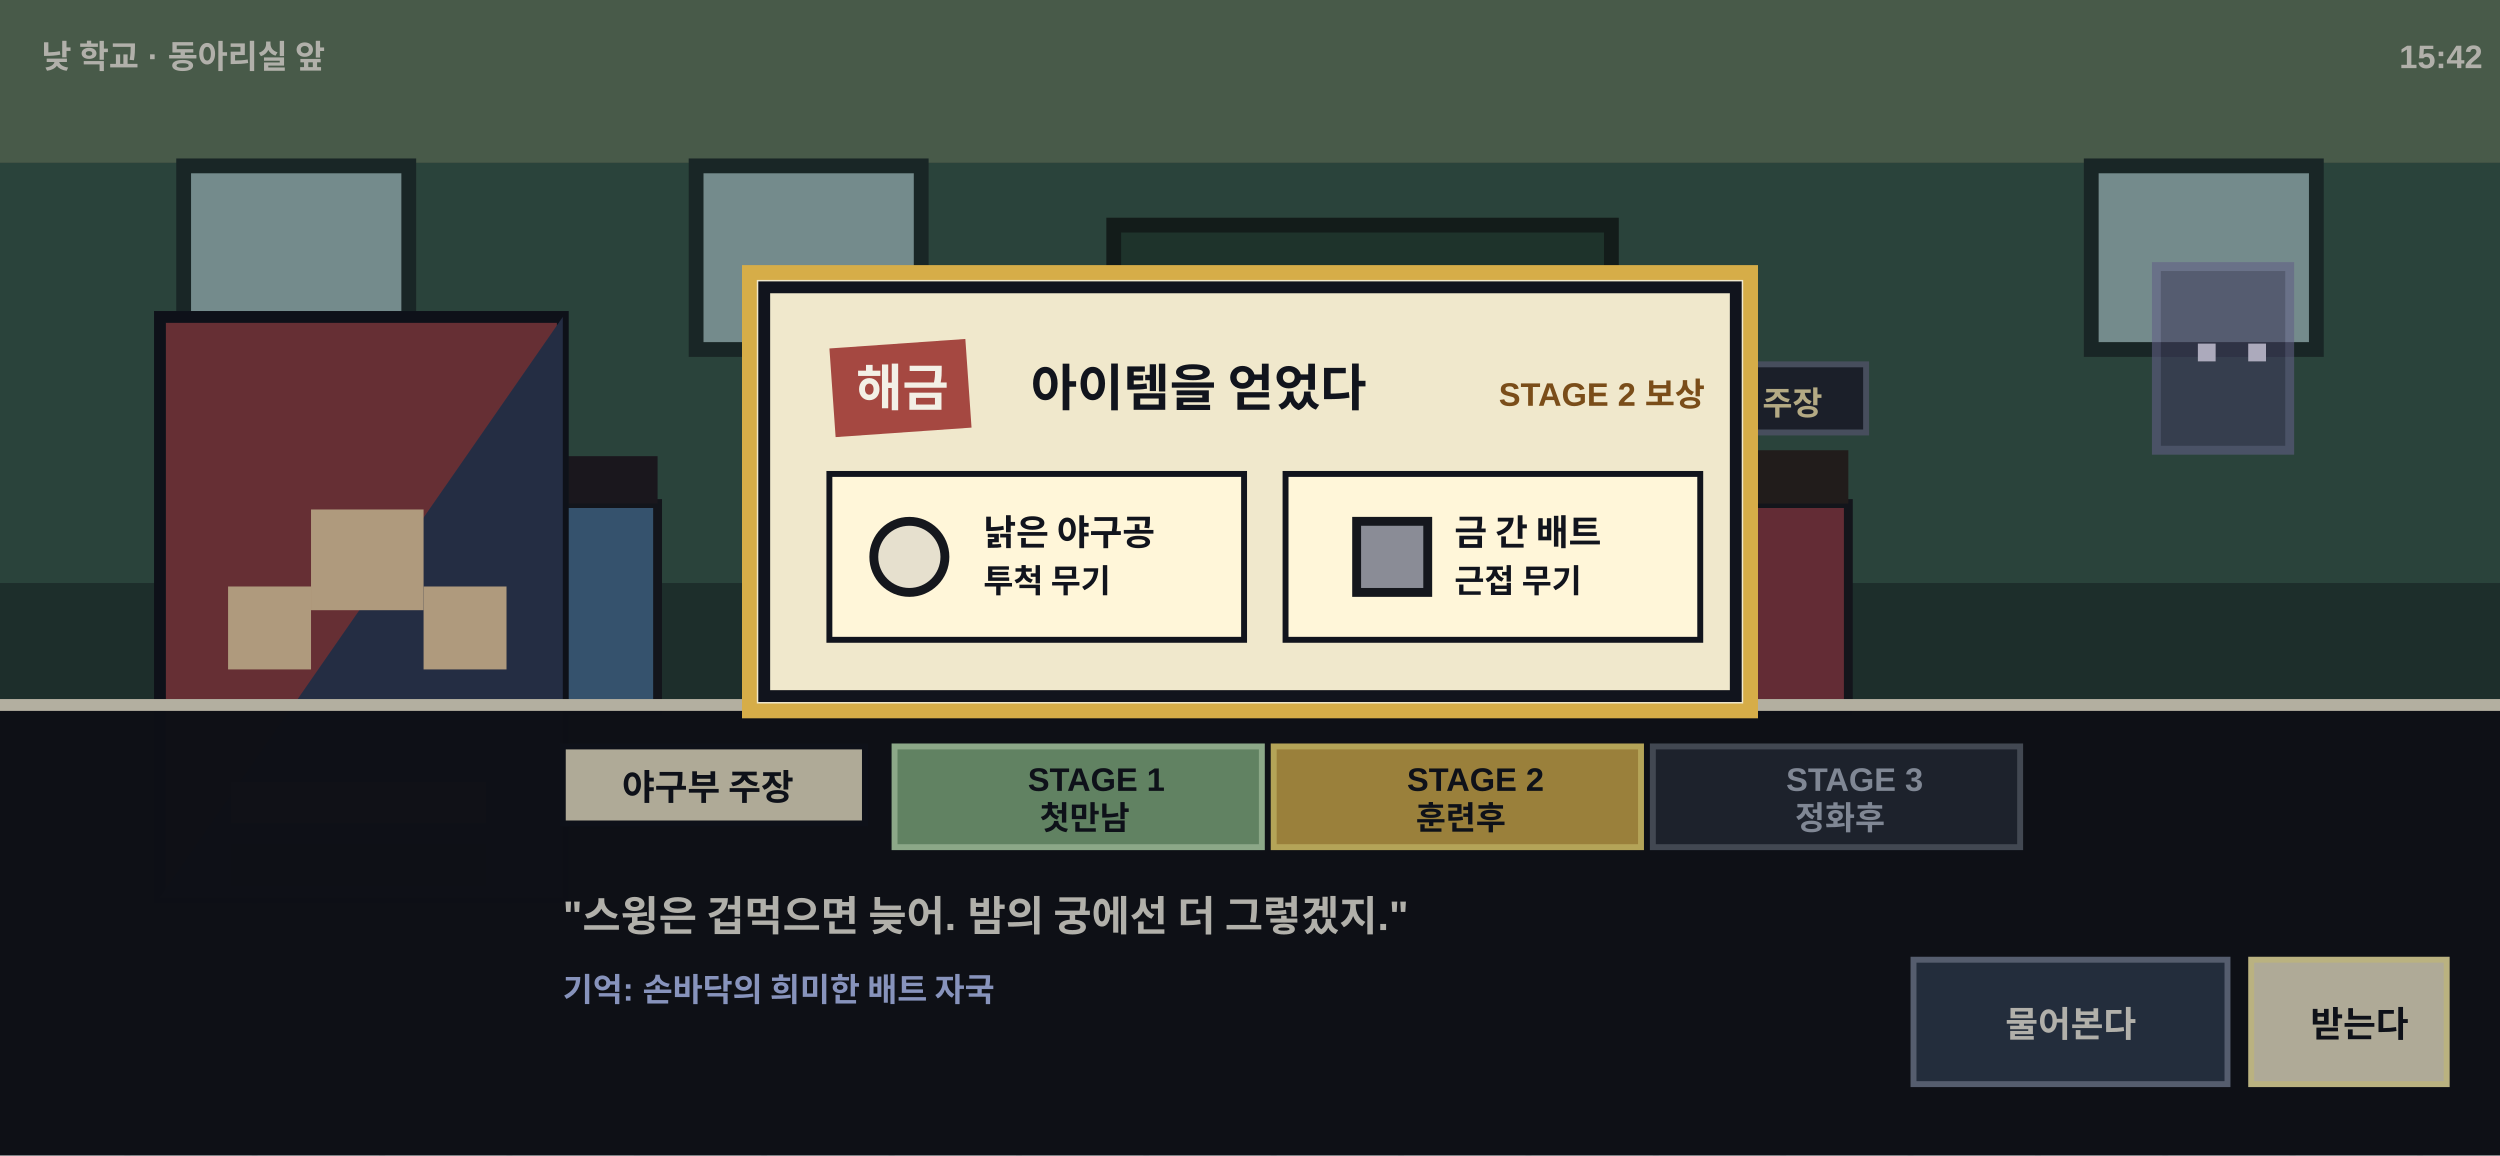
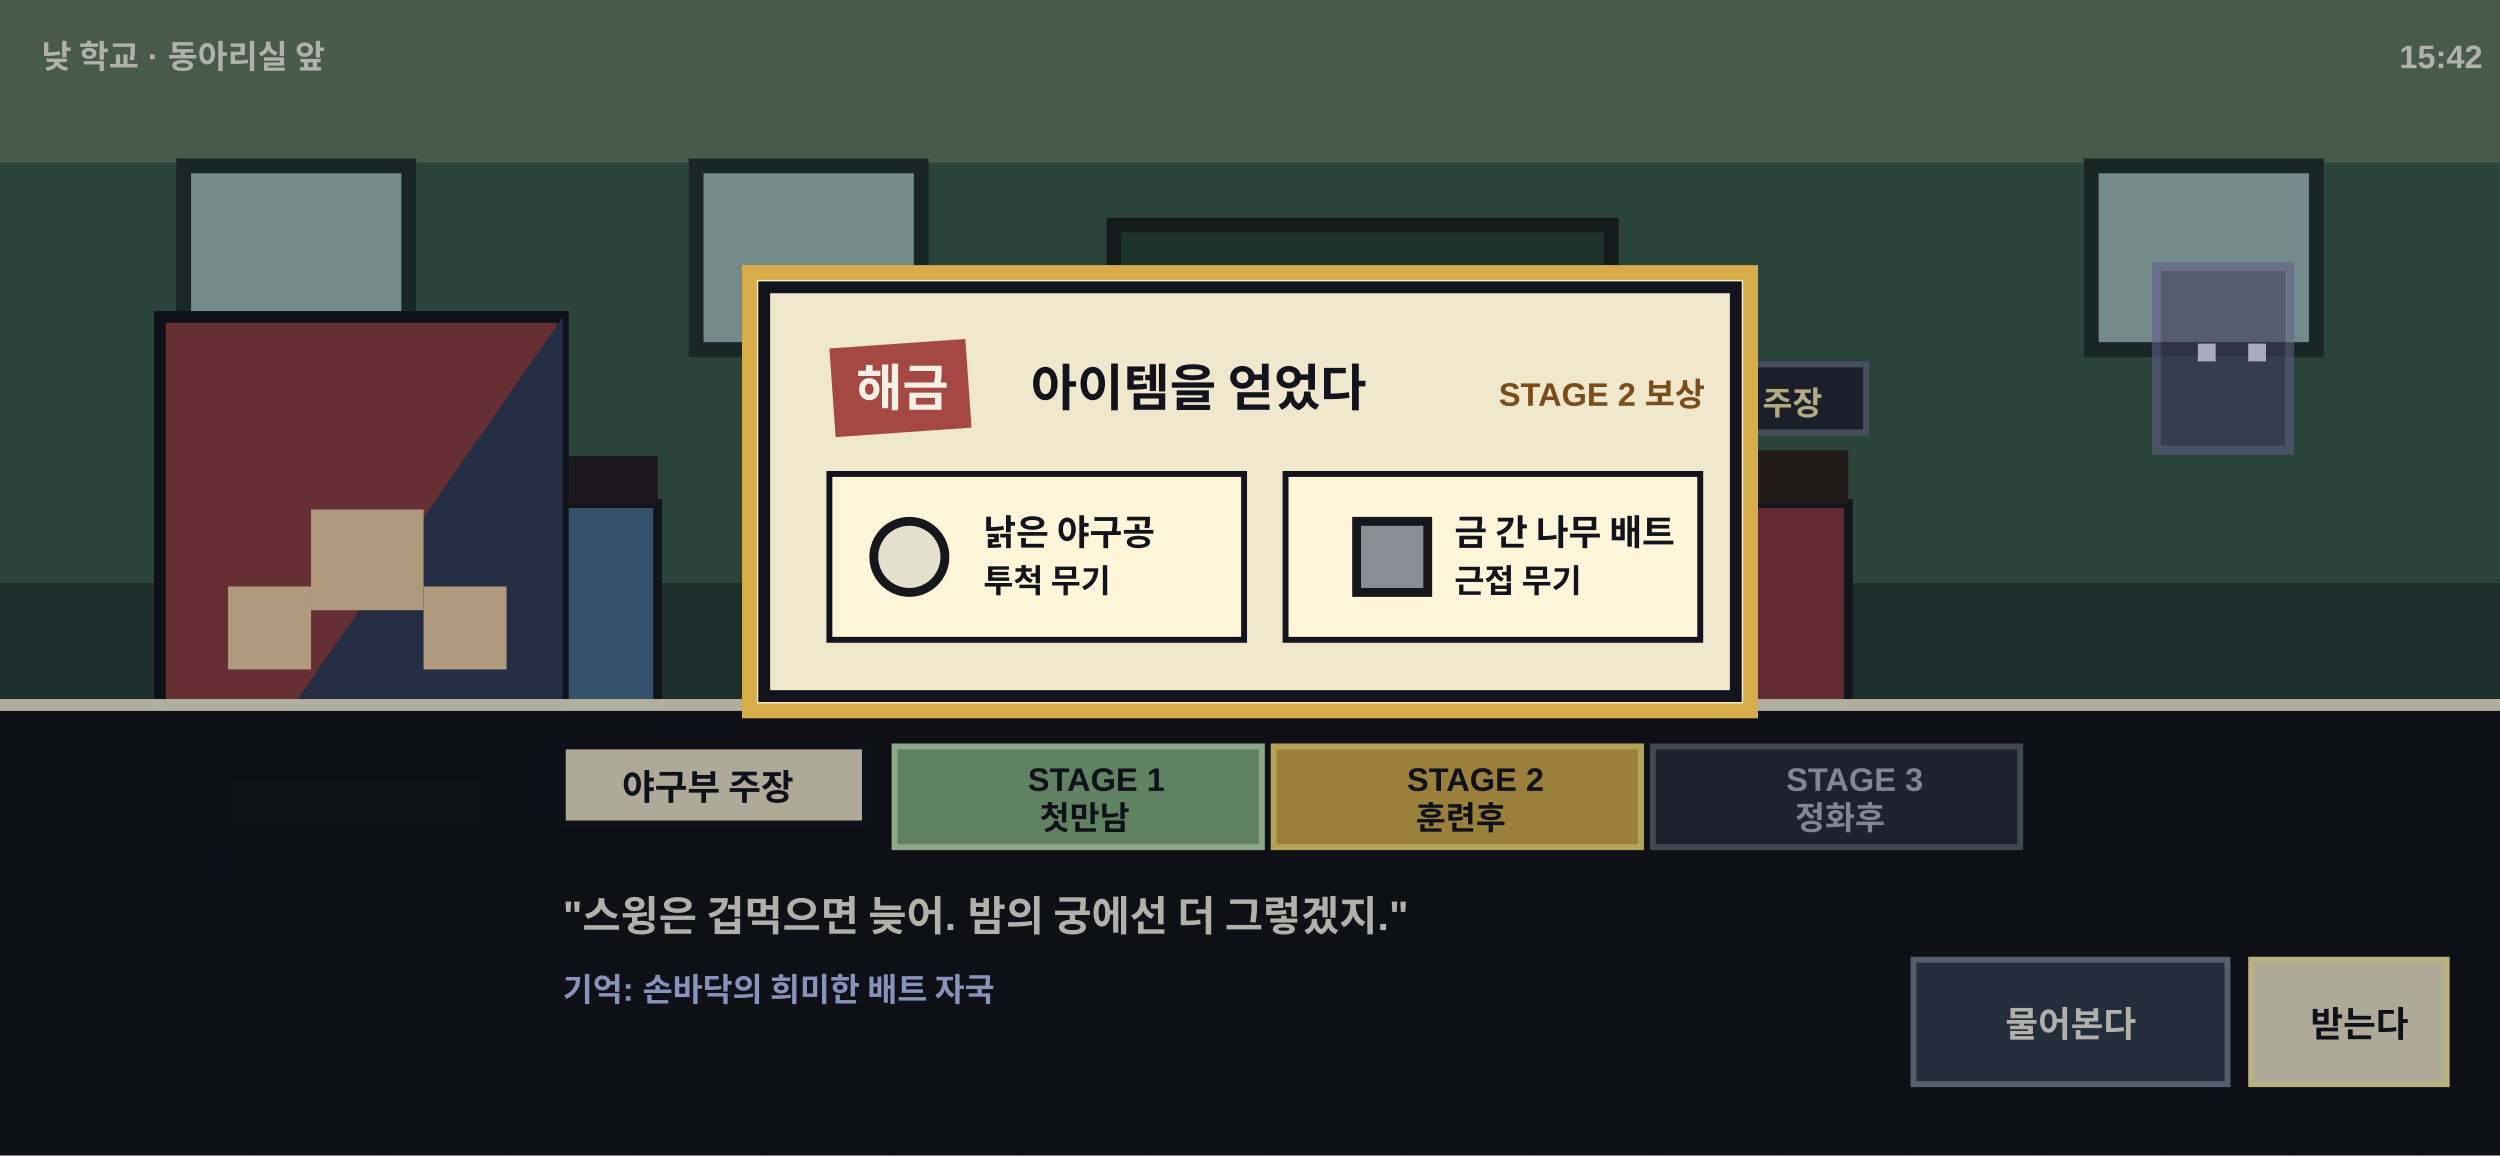
<svg xmlns="http://www.w3.org/2000/svg" width="844" height="390" viewBox="0 0 844 390" role="img" aria-label="Landscape hub dialogue UI preview">
  <defs>
    <style>
      text { font-family: Apple SD Gothic Neo, Malgun Gothic, Arial, sans-serif; font-weight: 800; letter-spacing: 0; }
      .small { font-size: 11px; }
      .label { font-size: 12px; }
      .body { font-size: 14px; }
      .title { font-size: 17px; }
      .white { fill: #f3f0e6; }
      .muted { fill: #aeb7c8; }
      .ink { fill: #11141d; }
      .memory { fill: #b9c8ff; }
    </style>
  </defs>
  <rect width="844" height="390" fill="#151923" />
  <rect x="0" y="0" width="844" height="55" fill="#61785f" />
  <rect x="0" y="55" width="844" height="142" fill="#38594c" />
  <rect x="0" y="197" width="844" height="58" fill="#263b36" />
  <rect x="0" y="255" width="844" height="135" fill="#252d35" />
  <g opacity="0.22">
    <path d="M0 255H844M43 255V390M86 255V390M129 255V390M172 255V390M215 255V390M258 255V390M301 255V390M344 255V390M387 255V390M430 255V390M473 255V390M516 255V390M559 255V390M602 255V390M645 255V390M688 255V390M731 255V390M774 255V390M817 255V390" stroke="#0e1118" stroke-width="2" />
  </g>
  <text x="14" y="23" class="small white">낮 학교 · 동아리실 앞</text>
  <text x="810" y="23" class="small white">15:42</text>
  <g>
    <rect x="62" y="56" width="76" height="62" fill="#9ebcbc" stroke="#20312f" stroke-width="5" />
    <rect x="235" y="56" width="76" height="62" fill="#9ebcbc" stroke="#20312f" stroke-width="5" />
    <rect x="706" y="56" width="76" height="62" fill="#9ebcbc" stroke="#20312f" stroke-width="5" />
    <rect x="376" y="76" width="168" height="70" fill="#274336" stroke="#17231f" stroke-width="5" />
    <text x="430" y="118" class="label" fill="#b7d5b3">야구부 모집</text>
    <rect x="728" y="90" width="45" height="62" fill="#554e79" opacity="0.58" stroke="#847eb4" stroke-width="3" />
    <rect x="742" y="116" width="6" height="6" fill="#ece7ff" />
    <rect x="759" y="116" width="6" height="6" fill="#ece7ff" />
  </g>
  <g>
    <ellipse cx="204" cy="272" rx="31" ry="8" fill="#000" opacity="0.34" />
    <rect x="188" y="170" width="34" height="70" fill="#466e91" stroke="#171920" stroke-width="3" />
    <rect x="188" y="154" width="34" height="16" fill="#211c23" />
    <ellipse cx="607" cy="272" rx="31" ry="8" fill="#000" opacity="0.34" />
    <rect x="590" y="170" width="34" height="70" fill="#873944" stroke="#171920" stroke-width="3" />
    <rect x="590" y="152" width="34" height="18" fill="#2b2220" />
    <rect x="584" y="123" width="46" height="23" fill="#222733" stroke="#60687b" stroke-width="2" />
    <text x="595" y="140" class="small" fill="#f6e7b1">주장</text>
  </g>
  <g>
    <rect x="54" y="107" width="136" height="196" fill="#8b3d43" stroke="#11141d" stroke-width="4" />
    <path d="M190 107V303H54Z" fill="#2f3a58" />
    <rect x="105" y="172" width="38" height="34" fill="#f0d1a7" />
    <rect x="77" y="198" width="28" height="28" fill="#f0d1a7" />
    <rect x="143" y="198" width="28" height="28" fill="#f0d1a7" />
    <rect x="78" y="264" width="86" height="14" fill="#d8b15c" />
    <rect x="78" y="285" width="86" height="14" fill="#22283a" />
  </g>
  <rect x="0" y="238" width="844" height="152" fill="#0f1118" opacity="0.98" />
  <line x1="0" y1="238" x2="844" y2="238" stroke="#f5eed8" stroke-width="4" />
  <rect x="190" y="252" width="102" height="26" fill="#f0e8cc" stroke="#11141d" stroke-width="2" />
  <text x="210" y="270" class="label ink">야구부 주장</text>
  <rect x="302" y="252" width="124" height="34" fill="#83b082" stroke="#bfe4b7" stroke-width="2" />
  <text x="347" y="267" class="small ink">STAGE 1</text>
  <text x="351" y="280" class="small ink">첫만남</text>
  <rect x="430" y="252" width="124" height="34" fill="#d3ad4c" stroke="#f7df74" stroke-width="2" />
  <text x="475" y="267" class="small ink">STAGE 2</text>
  <text x="478" y="280" class="small ink">훈련후</text>
  <rect x="558" y="252" width="124" height="34" fill="#252b38" stroke="#59606c" stroke-width="2" />
  <text x="603" y="267" class="small muted">STAGE 3</text>
  <text x="606" y="280" class="small muted">정화후</text>
  <text x="190" y="314" class="body white">"스윙은 겁먹으면 늦어. 밤의 궁에선 더 그렇겠지."</text>
  <text x="190" y="338" class="small memory">기억: 손바닥의 희미한 배트 자국</text>
  <rect x="646" y="324" width="106" height="42" fill="#2e3a4e" stroke="#737d93" stroke-width="2" />
  <text x="677" y="350" class="label white">물어본다</text>
  <rect x="760" y="324" width="66" height="42" fill="#f0e8cc" stroke="#fff2ac" stroke-width="2" />
  <text x="780" y="350" class="label ink">받는다</text>
  <rect width="844" height="390" fill="#080a0f" opacity="0.28" />
  <g>
    <rect x="253" y="92" width="338" height="148" fill="#f0e8cc" stroke="#d6ad48" stroke-width="5" />
    <rect x="258" y="97" width="328" height="138" fill="none" stroke="#11141d" stroke-width="4" />
    <rect x="281" y="116" width="46" height="30" fill="#a54841" transform="rotate(-4 304 131)" />
    <text x="289" y="137" class="title white">해금</text>
    <text x="348" y="137" class="title ink">아이템을 얻었다</text>
    <text x="506" y="137" class="small" fill="#7a4d19">STAGE 2 보상</text>
    <rect x="280" y="160" width="140" height="56" fill="#fff6d9" stroke="#11141d" stroke-width="2" />
    <circle cx="307" cy="188" r="12" fill="#e6e0ce" stroke="#15171d" stroke-width="3" />
    <text x="332" y="184" class="label ink">낡은 야구공</text>
    <text x="332" y="200" class="small ink">투척 무기</text>
    <rect x="434" y="160" width="140" height="56" fill="#fff6d9" stroke="#11141d" stroke-width="2" />
    <rect x="458" y="176" width="24" height="24" fill="#8a8c96" stroke="#15171d" stroke-width="3" />
-     <text x="491" y="184" class="label ink">금 간 배트</text>
+     <text x="491" y="184" class="label ink">금 간 나무 배트</text>
    <text x="491" y="200" class="small ink">근접 무기</text>
  </g>
</svg>
